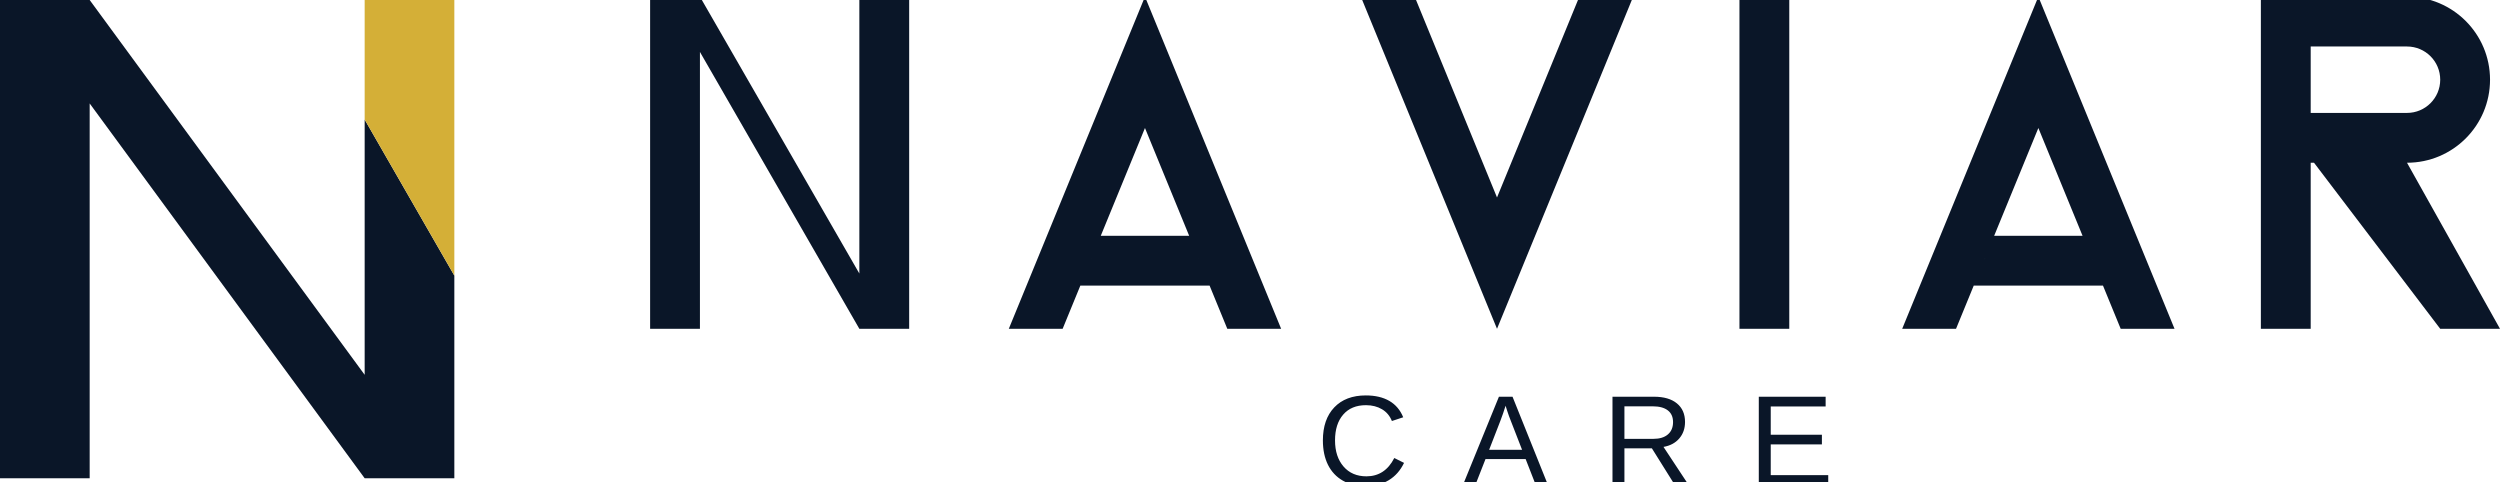
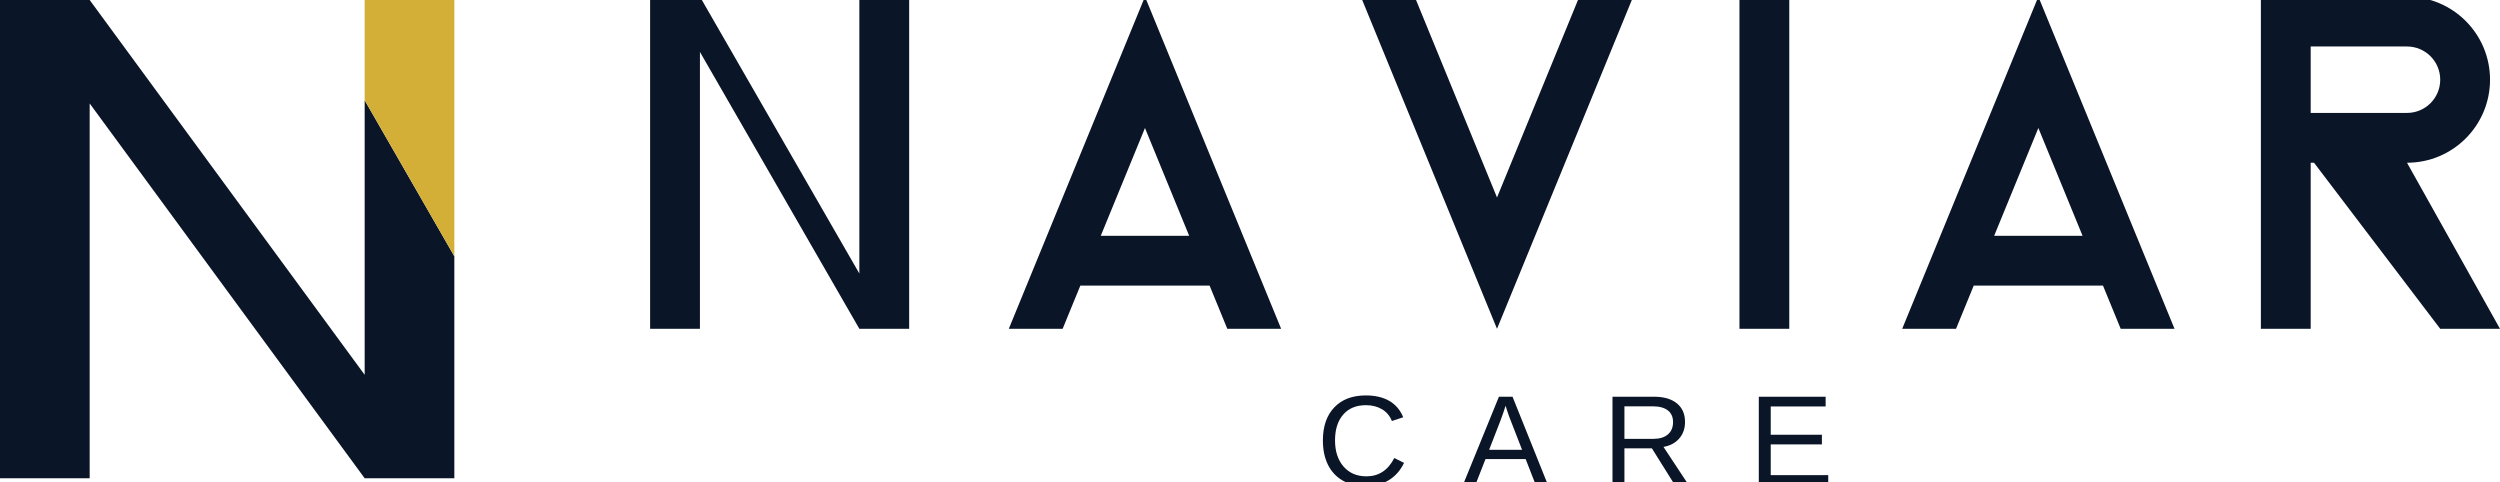
<svg xmlns="http://www.w3.org/2000/svg" viewBox="0 0 752.75 145.0" width="752.75" height="145.0" role="img" aria-label="NAVIAR CARE">
  <g transform="translate(0 0) scale(0.18)">
-     <path d="M0 0 H150.0 L610.0 626.97 V200.0 L760.0 461.0 V800.0 H610.0 L150.0 173.03 V800.0 H0 Z" fill="#0A1628" />
-     <path d="M610.0 0 H760.0 V461.0 L610.0 200.0 Z" fill="#D4AF37" />
+     <path d="M0 0 H150.0 L610.0 626.97 V167.7 L760.0 428.7 V800.0 H610.0 L150.0 173.03 V800.0 H0 Z" fill="#0A1628" />
+     <path d="M610.0 0 H760.0 V428.7 L610.0 167.7 Z" fill="#D4AF37" />
  </g>
  <path d="M0 0 H15.0 L63.0 83.36 V0 H78.0 V100.0 H63.0 L15.0 16.64 V100.0 H0 Z" transform="translate(195.75 -1.0)" fill="#0A1628" fill-rule="evenodd" />
  <path d="M41.0 0.0 L82.0 100.0 L65.79 100.0 L41.0 39.54 L16.21 100.0 L0 100.0 Z M27.69 72.0 H54.31 L60.46 87.0 H21.54 Z" transform="translate(303.75 -1.0)" fill="#0A1628" fill-rule="evenodd" />
  <path d="M41.0 100.0 L82.0 0.0 L65.79 0.0 L41.0 60.46 L16.21 0.0 L0 0.0 Z" transform="translate(409.75 -1.0)" fill="#0A1628" fill-rule="evenodd" />
  <path d="M0 0 H15.0 V100.0 H0 Z" transform="translate(523.75 -1.0)" fill="#0A1628" fill-rule="evenodd" />
  <path d="M41.0 0.0 L82.0 100.0 L65.79 100.0 L41.0 39.54 L16.21 100.0 L0 100.0 Z M27.69 72.0 H54.31 L60.46 87.0 H21.54 Z" transform="translate(572.75 -1.0)" fill="#0A1628" fill-rule="evenodd" />
  <path d="M0 0 H44.0 A25.0 25.0 0 0 1 44.0 50.0 L72.0 100.0 H54.0 L16.0 50.0 H15.0 V100.0 H0 Z M15.0 15.0 H44.0 A10.0 10.0 0 0 1 44.0 35.0 H15.0 Z" transform="translate(680.75 -1.0)" fill="#0A1628" fill-rule="evenodd" />
  <text x="474.25" y="146.0" font-family="'Poppins','Century Gothic','Futura','Helvetica Neue',Arial,sans-serif" font-size="38.57" font-weight="500" letter-spacing="16.2" fill="#0A1628" text-anchor="middle" textLength="160.46" lengthAdjust="spacing">CARE</text>
</svg>
